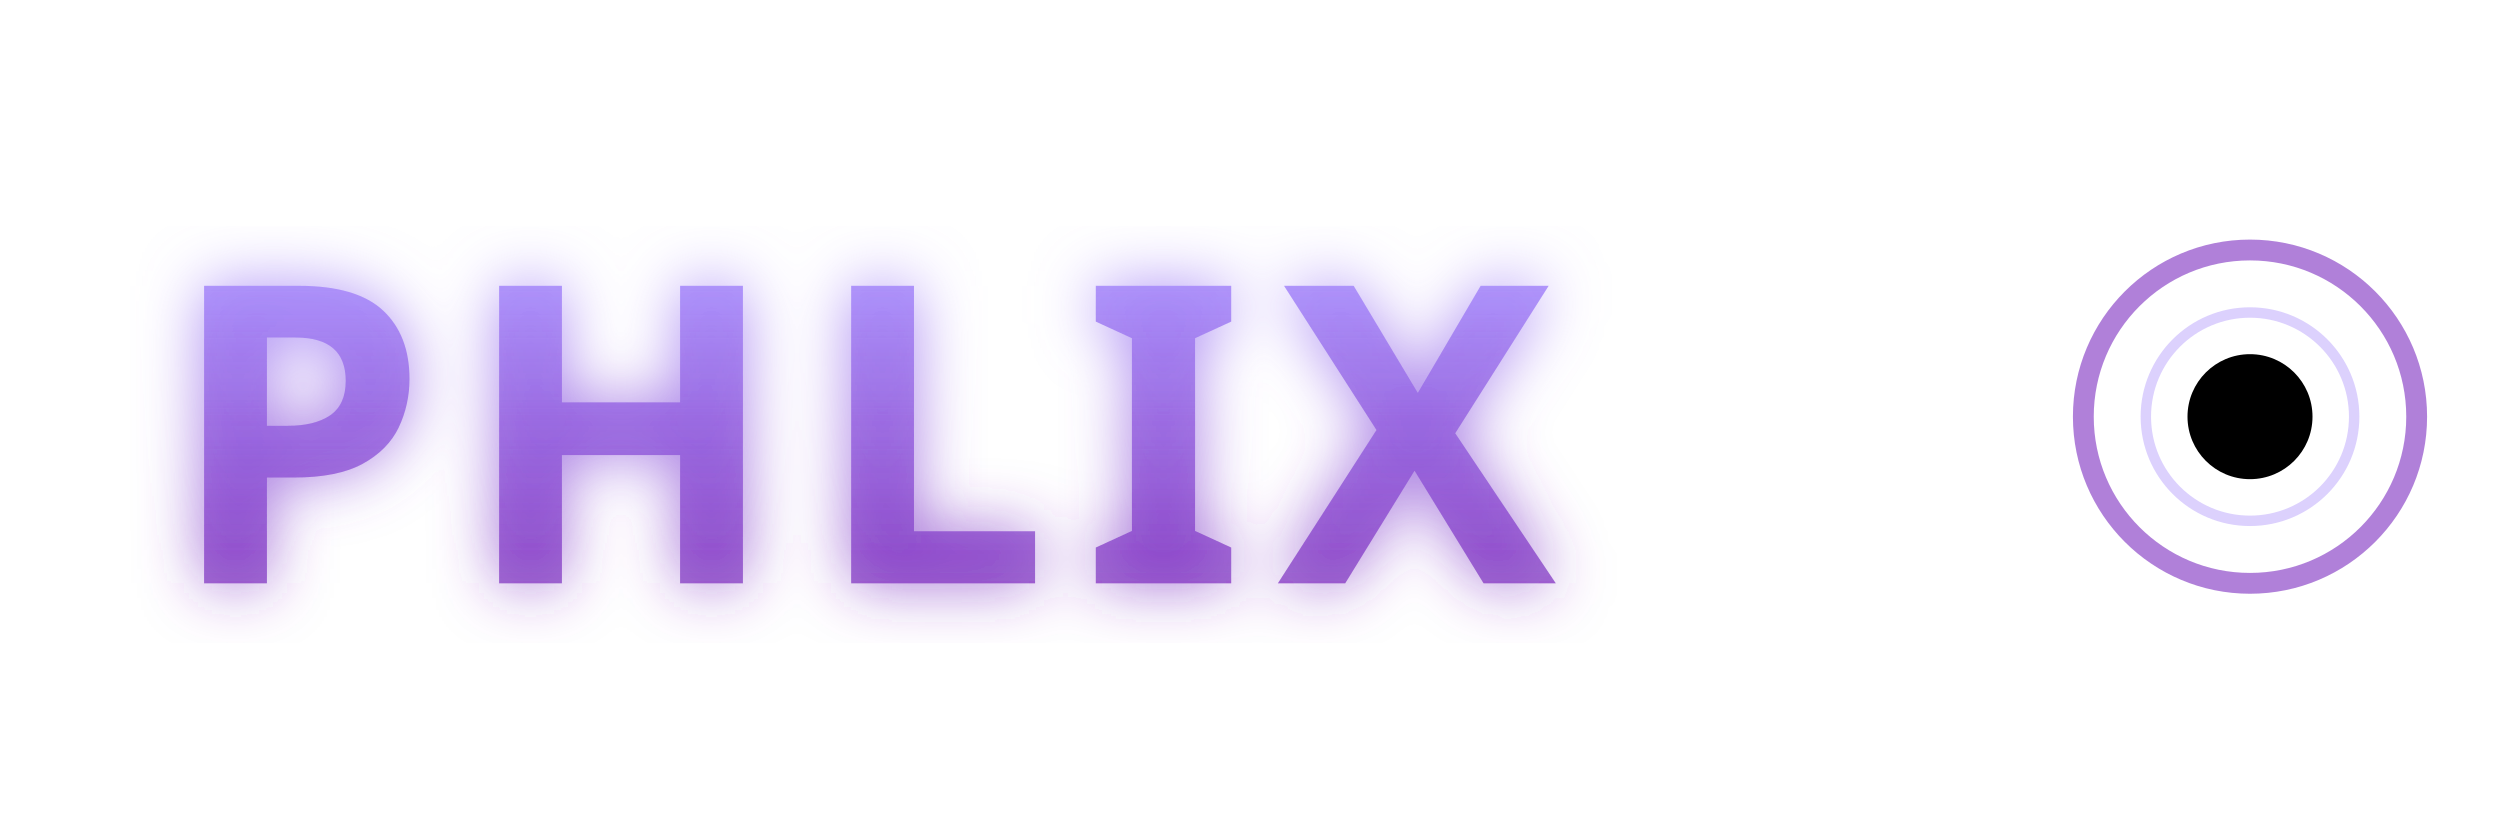
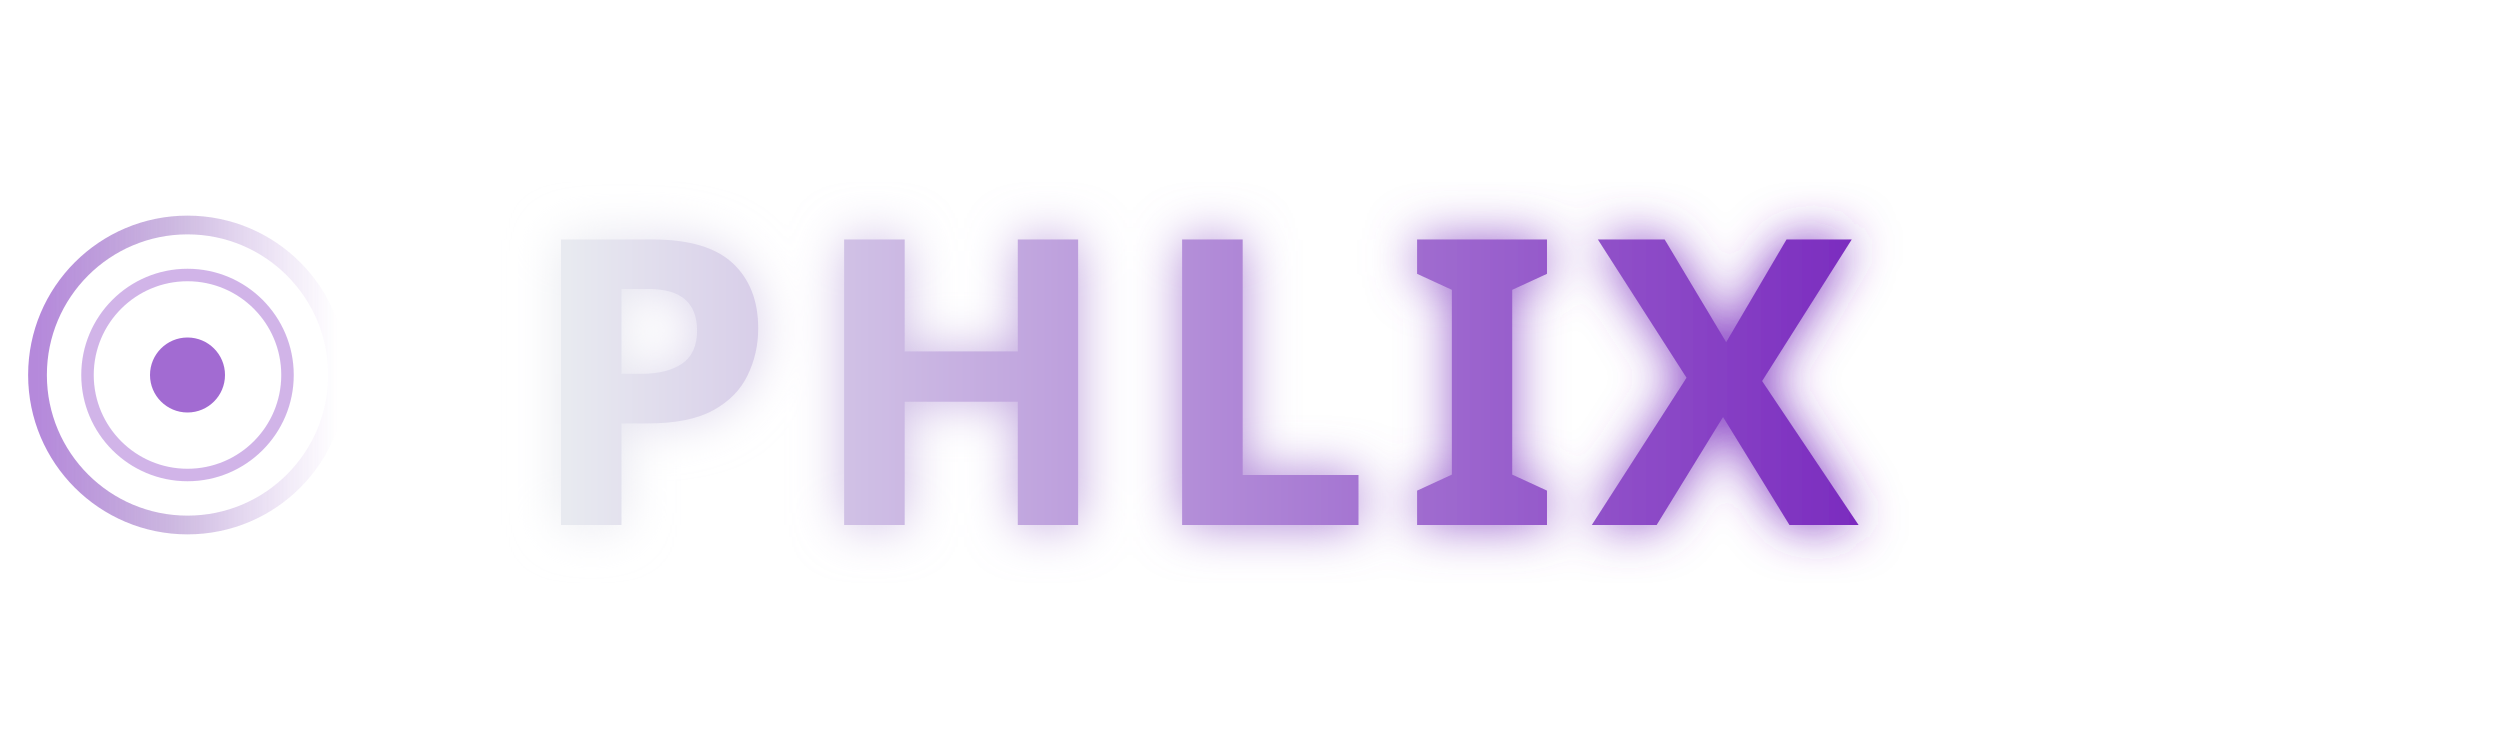
- <svg xmlns="http://www.w3.org/2000/svg" viewBox="0 0 120 40" aria-label="Phlix">
+ <svg xmlns="http://www.w3.org/2000/svg" viewBox="0 0 200 60" width="200" height="60">
  <defs>
-     <linearGradient id="text-glow" x1="0%" y1="0%" x2="0%" y2="100%">
-       <stop offset="0%" stop-color="#A78BFA" stop-opacity="0.9" />
-       <stop offset="100%" stop-color="#7B2CBF" stop-opacity="0.7" />
+     <linearGradient id="phlix-text-gradient" x1="0%" y1="0%" x2="100%" y2="0%">
+       <stop offset="0%" stop-color="#E8EAF0" />
+       <stop offset="100%" stop-color="#7B2CBF" />
    </linearGradient>
-   </defs>
-   <text x="8" y="28" font-family="Orbitron, 'Exo 2', sans-serif" font-size="20" font-weight="700" letter-spacing="0.08em" fill="url(#text-glow)" filter="url(#glow)">PHLIX</text>
-   <circle cx="108" cy="20" r="8" fill="none" stroke="#7B2CBF" stroke-width="1" opacity="0.6" />
-   <circle cx="108" cy="20" r="3" fill="#000000" />
-   <circle cx="108" cy="20" r="5" fill="none" stroke="#A78BFA" stroke-width="0.5" opacity="0.4" />
-   <defs>
-     <filter id="glow" x="-20%" y="-20%" width="140%" height="140%">
-       <feGaussianBlur stdDeviation="1.5" result="coloredBlur" />
+     <linearGradient id="accretion-glow" x1="0%" y1="0%" x2="100%" y2="0%">
+       <stop offset="0%" stop-color="#7B2CBF" stop-opacity="0.8" />
+       <stop offset="50%" stop-color="#5A189A" stop-opacity="0.4" />
+       <stop offset="100%" stop-color="#7B2CBF" stop-opacity="0" />
+     </linearGradient>
+     <filter id="void-glow" x="-20%" y="-20%" width="140%" height="140%">
+       <feGaussianBlur stdDeviation="2" result="blur" />
      <feMerge>
-         <feMergeNode in="coloredBlur" />
+         <feMergeNode in="blur" />
        <feMergeNode in="SourceGraphic" />
      </feMerge>
    </filter>
  </defs>
+   <g transform="translate(15, 30)" opacity="0.7">
+     <circle cx="0" cy="0" r="12" fill="none" stroke="url(#accretion-glow)" stroke-width="1.5" />
+     <circle cx="0" cy="0" r="8" fill="none" stroke="#7B2CBF" stroke-width="1" opacity="0.5" />
+     <circle cx="0" cy="0" r="3" fill="#7B2CBF" />
+   </g>
+   <text x="42" y="42" font-family="Orbitron, 'Exo 2', sans-serif" font-size="32" font-weight="700" letter-spacing="0.08em" fill="url(#phlix-text-gradient)" filter="url(#void-glow)">PHLIX</text>
</svg>
